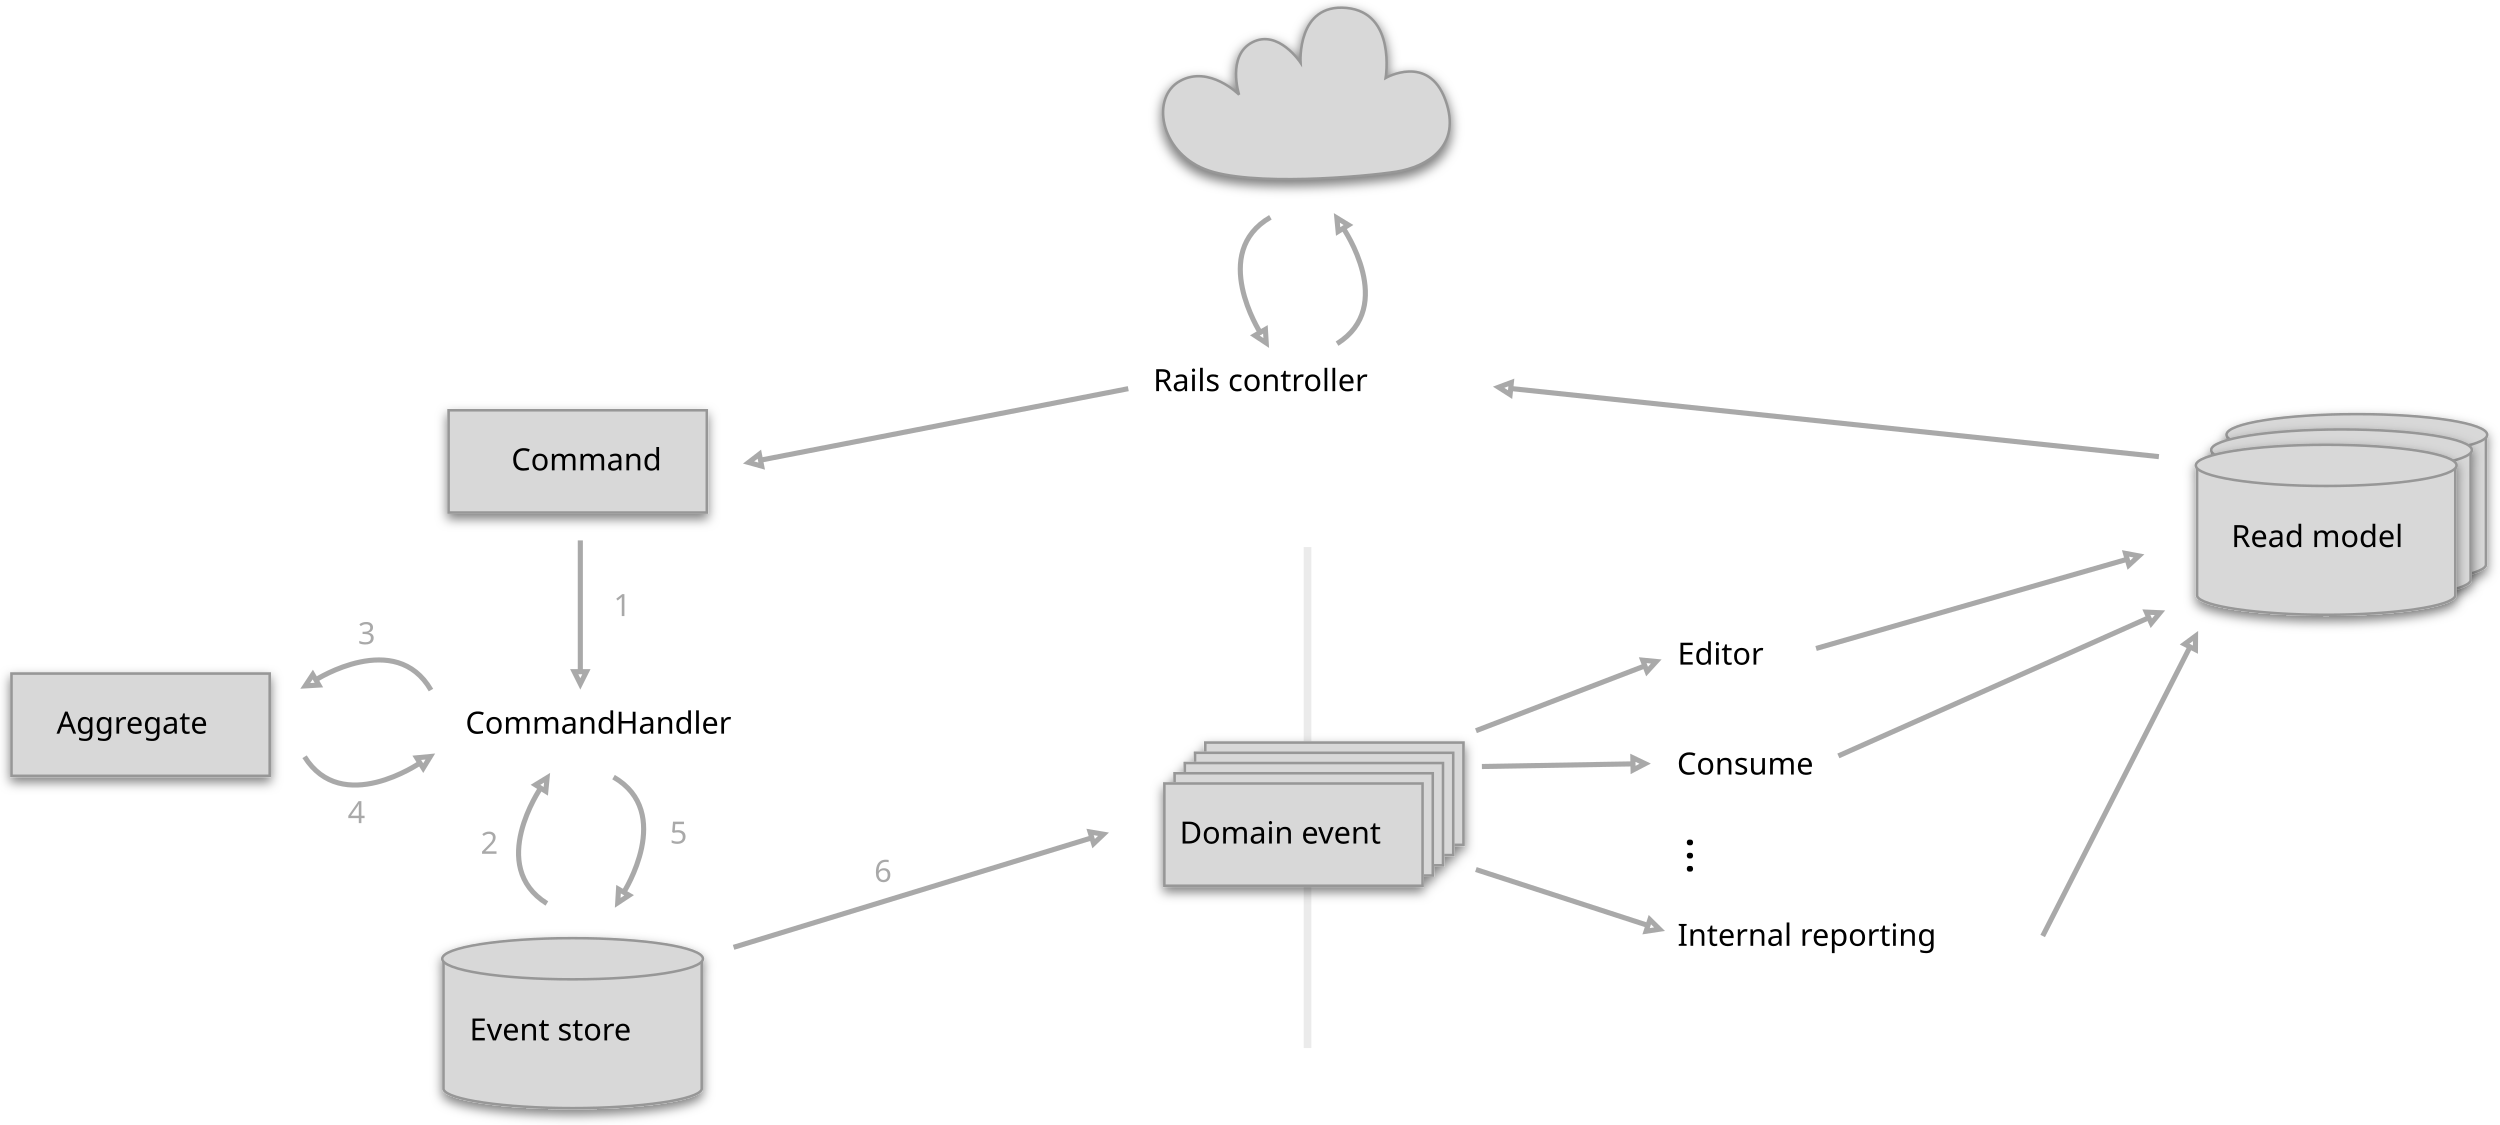
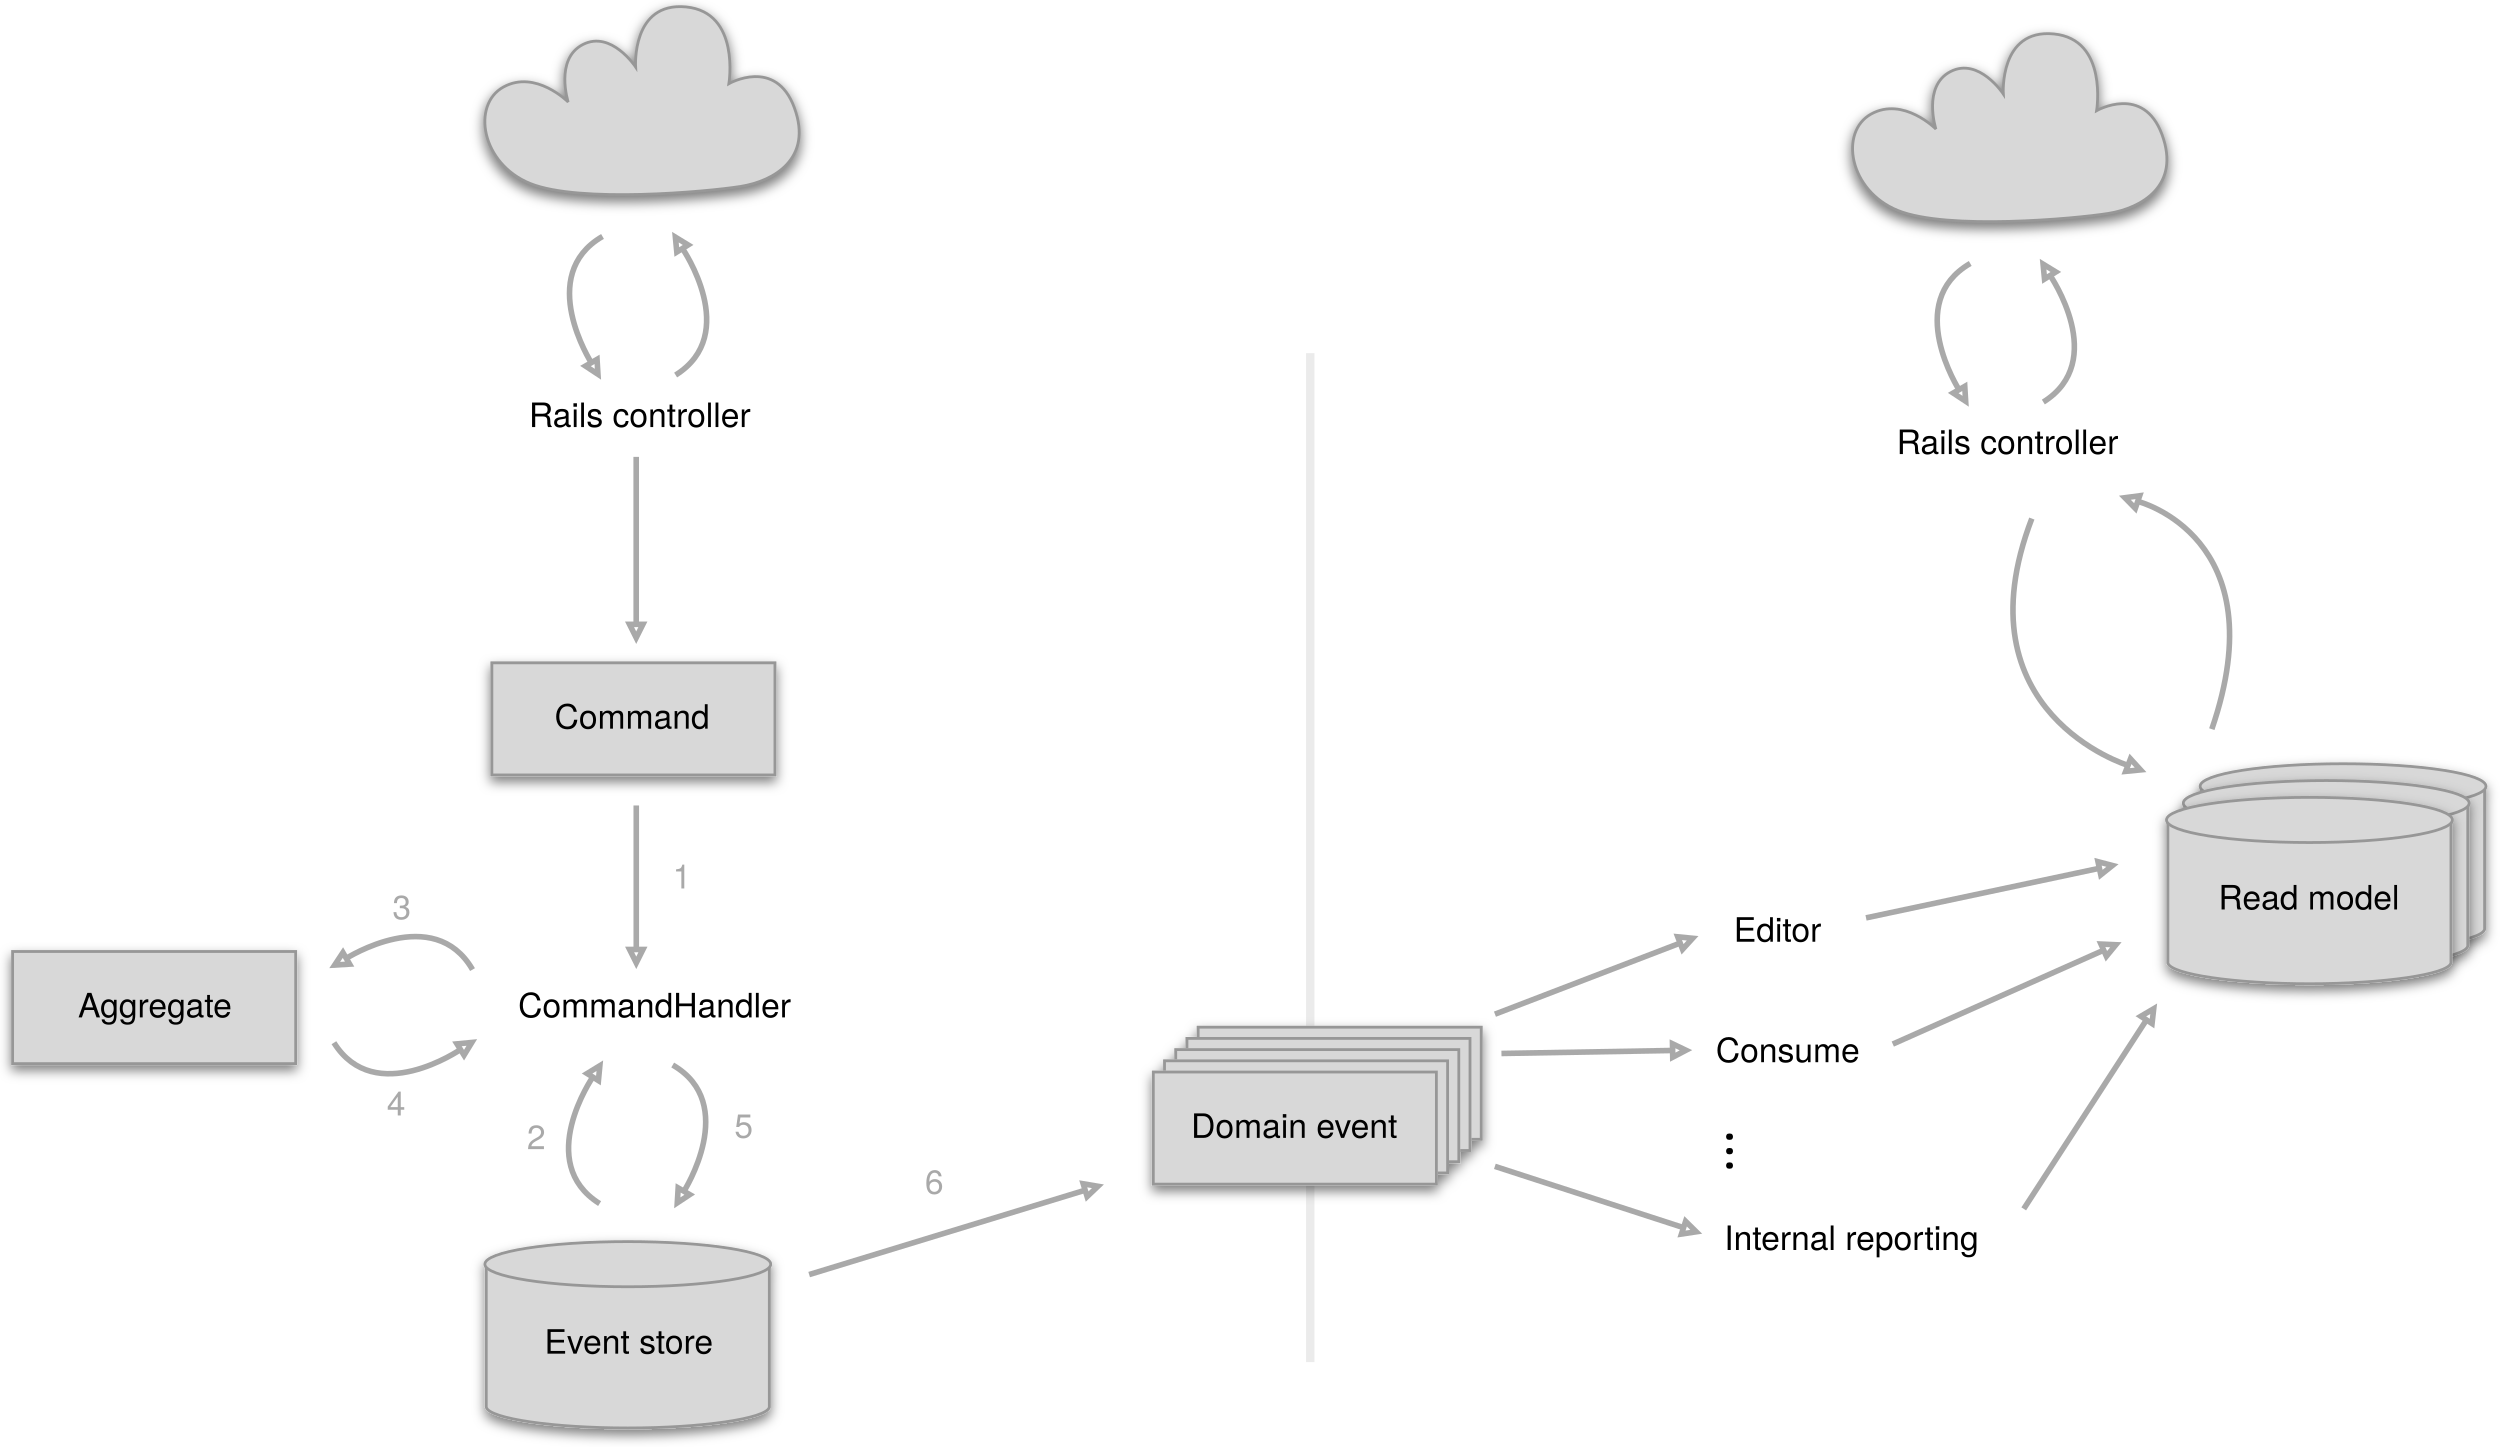
- <svg xmlns="http://www.w3.org/2000/svg" xmlns:xlink="http://www.w3.org/1999/xlink" width="978px" height="440px" viewBox="0 0 978 440" version="1.1">
+ <svg xmlns="http://www.w3.org/2000/svg" xmlns:xlink="http://www.w3.org/1999/xlink" width="892px" height="516px" viewBox="0 0 892 516" version="1.1">
  <defs>
    <filter x="-6.9%" y="-12.2%" width="113.7%" height="134.1%" filterUnits="objectBoundingBox" id="filter-1">
      <feOffset dx="0" dy="2" in="SourceAlpha" result="shadowOffsetOuter1" />
      <feGaussianBlur stdDeviation="2" in="shadowOffsetOuter1" result="shadowBlurOuter1" />
      <feColorMatrix values="0 0 0 0 0   0 0 0 0 0   0 0 0 0 0  0 0 0 0.5 0" type="matrix" in="shadowBlurOuter1" result="shadowMatrixOuter1" />
      <feMerge>
        <feMergeNode in="shadowMatrixOuter1" />
        <feMergeNode in="SourceGraphic" />
      </feMerge>
    </filter>
    <rect id="path-2" x="0" y="0" width="102" height="41" />
    <filter x="-5.9%" y="-8.8%" width="111.9%" height="124.6%" filterUnits="objectBoundingBox" id="filter-3">
      <feOffset dx="0" dy="2" in="SourceAlpha" result="shadowOffsetOuter1" />
      <feGaussianBlur stdDeviation="2" in="shadowOffsetOuter1" result="shadowBlurOuter1" />
      <feColorMatrix values="0 0 0 0 0   0 0 0 0 0   0 0 0 0 0  0 0 0 0.5 0" type="matrix" in="shadowBlurOuter1" result="shadowMatrixOuter1" />
      <feMerge>
        <feMergeNode in="shadowMatrixOuter1" />
        <feMergeNode in="SourceGraphic" />
      </feMerge>
    </filter>
    <rect id="path-4" x="0" y="0" width="102" height="41" />
    <rect id="path-5" x="0" y="0" width="102" height="41" />
    <rect id="path-6" x="0" y="0" width="102" height="41" />
    <rect id="path-7" x="0" y="0" width="102" height="41" />
    <rect id="path-8" x="0" y="0" width="102" height="41" />
    <filter x="-6.9%" y="-12.2%" width="113.7%" height="134.1%" filterUnits="objectBoundingBox" id="filter-9">
      <feOffset dx="0" dy="2" in="SourceAlpha" result="shadowOffsetOuter1" />
      <feGaussianBlur stdDeviation="2" in="shadowOffsetOuter1" result="shadowBlurOuter1" />
      <feColorMatrix values="0 0 0 0 0   0 0 0 0 0   0 0 0 0 0  0 0 0 0.5 0" type="matrix" in="shadowBlurOuter1" result="shadowMatrixOuter1" />
      <feMerge>
        <feMergeNode in="shadowMatrixOuter1" />
        <feMergeNode in="SourceGraphic" />
      </feMerge>
    </filter>
    <rect id="path-10" x="0" y="0" width="102" height="41" />
-     <path d="M484.728,37.046 C484.728,37.046 479.828,21.749 489.954,16.533 C500.079,11.318 508.782,24.537 508.782,24.537 C508.782,24.537 507.284,1.234 526.772,3.107 C546.261,4.981 542.063,30.495 542.063,30.495 C542.063,30.495 558.764,20.926 565.419,39.069 C572.075,57.212 558.207,65.247 546.261,67.152 C534.315,69.058 488.738,73.164 471.213,66.12 C453.688,59.077 450.17,37.992 461.637,31.678 C473.103,25.364 484.728,37.046 484.728,37.046 Z" id="path-11" />
-     <filter x="-6.7%" y="-8.2%" width="113.4%" height="122.4%" filterUnits="objectBoundingBox" id="filter-12">
+     <filter x="-7.8%" y="-9.0%" width="115.7%" height="122.4%" filterUnits="objectBoundingBox" id="filter-11">
+       <feOffset dx="0" dy="2" in="SourceAlpha" result="shadowOffsetOuter1" />
+       <feGaussianBlur stdDeviation="2" in="shadowOffsetOuter1" result="shadowBlurOuter1" />
+       <feColorMatrix values="0 0 0 0 0   0 0 0 0 0   0 0 0 0 0  0 0 0 0.5 0" type="matrix" in="shadowBlurOuter1" result="shadowMatrixOuter1" />
+       <feMerge>
+         <feMergeNode in="shadowMatrixOuter1" />
+         <feMergeNode in="SourceGraphic" />
+       </feMerge>
+     </filter>
+     <path d="M101.931,59.367 L102,59.367 L102,7.633 L0,7.633 L0,59.367 L0.069,59.367 C1.465,63.62 23.734,67 51,67 C78.266,67 100.535,63.62 101.931,59.367 Z" id="path-12" />
+     <filter x="-7.8%" y="-9.0%" width="115.7%" height="122.4%" filterUnits="objectBoundingBox" id="filter-13">
+       <feOffset dx="0" dy="2" in="SourceAlpha" result="shadowOffsetOuter1" />
+       <feGaussianBlur stdDeviation="2" in="shadowOffsetOuter1" result="shadowBlurOuter1" />
+       <feColorMatrix values="0 0 0 0 0   0 0 0 0 0   0 0 0 0 0  0 0 0 0.5 0" type="matrix" in="shadowBlurOuter1" result="shadowMatrixOuter1" />
+       <feMerge>
+         <feMergeNode in="shadowMatrixOuter1" />
+         <feMergeNode in="SourceGraphic" />
+       </feMerge>
+     </filter>
+     <path d="M101.931,59.367 L102,59.367 L102,7.633 L0,7.633 L0,59.367 L0.069,59.367 C1.465,63.62 23.734,67 51,67 C78.266,67 100.535,63.62 101.931,59.367 Z" id="path-14" />
+     <filter x="-7.8%" y="-9.0%" width="115.7%" height="122.4%" filterUnits="objectBoundingBox" id="filter-15">
+       <feOffset dx="0" dy="2" in="SourceAlpha" result="shadowOffsetOuter1" />
+       <feGaussianBlur stdDeviation="2" in="shadowOffsetOuter1" result="shadowBlurOuter1" />
+       <feColorMatrix values="0 0 0 0 0   0 0 0 0 0   0 0 0 0 0  0 0 0 0.5 0" type="matrix" in="shadowBlurOuter1" result="shadowMatrixOuter1" />
+       <feMerge>
+         <feMergeNode in="shadowMatrixOuter1" />
+         <feMergeNode in="SourceGraphic" />
+       </feMerge>
+     </filter>
+     <path d="M101.931,59.367 L102,59.367 L102,7.633 L0,7.633 L0,59.367 L0.069,59.367 C1.465,63.62 23.734,67 51,67 C78.266,67 100.535,63.62 101.931,59.367 Z" id="path-16" />
+     <filter x="-7.8%" y="-9.0%" width="115.7%" height="122.4%" filterUnits="objectBoundingBox" id="filter-17">
+       <feOffset dx="0" dy="2" in="SourceAlpha" result="shadowOffsetOuter1" />
+       <feGaussianBlur stdDeviation="2" in="shadowOffsetOuter1" result="shadowBlurOuter1" />
+       <feColorMatrix values="0 0 0 0 0   0 0 0 0 0   0 0 0 0 0  0 0 0 0.5 0" type="matrix" in="shadowBlurOuter1" result="shadowMatrixOuter1" />
+       <feMerge>
+         <feMergeNode in="shadowMatrixOuter1" />
+         <feMergeNode in="SourceGraphic" />
+       </feMerge>
+     </filter>
+     <path d="M101.931,59.367 L102,59.367 L102,7.633 L0,7.633 L0,59.367 L0.069,59.367 C1.465,63.62 23.734,67 51,67 C78.266,67 100.535,63.62 101.931,59.367 Z" id="path-18" />
+     <path d="M202.728,36.411 C202.728,36.411 197.828,21.115 207.954,15.899 C218.079,10.683 226.782,23.902 226.782,23.902 C226.782,23.902 225.284,0.599 244.772,2.473 C264.261,4.346 260.063,29.861 260.063,29.861 C260.063,29.861 276.764,20.291 283.419,38.434 C290.075,56.577 276.207,64.612 264.261,66.518 C252.315,68.423 206.738,72.529 189.213,65.486 C171.688,58.443 168.17,37.357 179.637,31.044 C191.103,24.73 202.728,36.411 202.728,36.411 Z" id="path-19" />
+     <filter x="-6.7%" y="-8.2%" width="113.4%" height="122.4%" filterUnits="objectBoundingBox" id="filter-20">
      <feMorphology radius="0.5" operator="dilate" in="SourceAlpha" result="shadowSpreadOuter1" />
      <feOffset dx="0" dy="2" in="shadowSpreadOuter1" result="shadowOffsetOuter1" />
      <feGaussianBlur stdDeviation="2" in="shadowOffsetOuter1" result="shadowBlurOuter1" />
      <feComposite in="shadowBlurOuter1" in2="SourceAlpha" operator="out" result="shadowBlurOuter1" />
      <feColorMatrix values="0 0 0 0 0   0 0 0 0 0   0 0 0 0 0  0 0 0 0.5 0" type="matrix" in="shadowBlurOuter1" />
    </filter>
-     <filter x="-7.8%" y="-9.0%" width="115.7%" height="122.4%" filterUnits="objectBoundingBox" id="filter-13">
-       <feOffset dx="0" dy="2" in="SourceAlpha" result="shadowOffsetOuter1" />
-       <feGaussianBlur stdDeviation="2" in="shadowOffsetOuter1" result="shadowBlurOuter1" />
-       <feColorMatrix values="0 0 0 0 0   0 0 0 0 0   0 0 0 0 0  0 0 0 0.5 0" type="matrix" in="shadowBlurOuter1" result="shadowMatrixOuter1" />
-       <feMerge>
-         <feMergeNode in="shadowMatrixOuter1" />
-         <feMergeNode in="SourceGraphic" />
-       </feMerge>
-     </filter>
-     <path d="M101.931,59.367 L102,59.367 L102,7.633 L0,7.633 L0,59.367 L0.069,59.367 C1.465,63.62 23.734,67 51,67 C78.266,67 100.535,63.62 101.931,59.367 Z" id="path-14" />
-     <filter x="-7.8%" y="-9.0%" width="115.7%" height="122.4%" filterUnits="objectBoundingBox" id="filter-15">
-       <feOffset dx="0" dy="2" in="SourceAlpha" result="shadowOffsetOuter1" />
-       <feGaussianBlur stdDeviation="2" in="shadowOffsetOuter1" result="shadowBlurOuter1" />
-       <feColorMatrix values="0 0 0 0 0   0 0 0 0 0   0 0 0 0 0  0 0 0 0.5 0" type="matrix" in="shadowBlurOuter1" result="shadowMatrixOuter1" />
-       <feMerge>
-         <feMergeNode in="shadowMatrixOuter1" />
-         <feMergeNode in="SourceGraphic" />
-       </feMerge>
-     </filter>
-     <path d="M101.931,59.367 L102,59.367 L102,7.633 L0,7.633 L0,59.367 L0.069,59.367 C1.465,63.62 23.734,67 51,67 C78.266,67 100.535,63.62 101.931,59.367 Z" id="path-16" />
-     <filter x="-7.8%" y="-9.0%" width="115.7%" height="122.4%" filterUnits="objectBoundingBox" id="filter-17">
-       <feOffset dx="0" dy="2" in="SourceAlpha" result="shadowOffsetOuter1" />
-       <feGaussianBlur stdDeviation="2" in="shadowOffsetOuter1" result="shadowBlurOuter1" />
-       <feColorMatrix values="0 0 0 0 0   0 0 0 0 0   0 0 0 0 0  0 0 0 0.5 0" type="matrix" in="shadowBlurOuter1" result="shadowMatrixOuter1" />
-       <feMerge>
-         <feMergeNode in="shadowMatrixOuter1" />
-         <feMergeNode in="SourceGraphic" />
-       </feMerge>
-     </filter>
-     <path d="M101.931,59.367 L102,59.367 L102,7.633 L0,7.633 L0,59.367 L0.069,59.367 C1.465,63.62 23.734,67 51,67 C78.266,67 100.535,63.62 101.931,59.367 Z" id="path-18" />
-     <filter x="-7.8%" y="-9.0%" width="115.7%" height="122.4%" filterUnits="objectBoundingBox" id="filter-19">
-       <feOffset dx="0" dy="2" in="SourceAlpha" result="shadowOffsetOuter1" />
-       <feGaussianBlur stdDeviation="2" in="shadowOffsetOuter1" result="shadowBlurOuter1" />
-       <feColorMatrix values="0 0 0 0 0   0 0 0 0 0   0 0 0 0 0  0 0 0 0.5 0" type="matrix" in="shadowBlurOuter1" result="shadowMatrixOuter1" />
-       <feMerge>
-         <feMergeNode in="shadowMatrixOuter1" />
-         <feMergeNode in="SourceGraphic" />
-       </feMerge>
-     </filter>
-     <path d="M101.931,59.367 L102,59.367 L102,7.633 L0,7.633 L0,59.367 L0.069,59.367 C1.465,63.62 23.734,67 51,67 C78.266,67 100.535,63.62 101.931,59.367 Z" id="path-20" />
+     <path d="M690.728,46.046 C690.728,46.046 685.828,30.749 695.954,25.533 C706.079,20.318 714.782,33.537 714.782,33.537 C714.782,33.537 713.284,10.234 732.772,12.107 C752.261,13.981 748.063,39.495 748.063,39.495 C748.063,39.495 764.764,29.926 771.419,48.069 C778.075,66.212 764.207,74.247 752.261,76.152 C740.315,78.058 694.738,82.164 677.213,75.12 C659.688,68.077 656.17,46.992 667.637,40.678 C679.103,34.364 690.728,46.046 690.728,46.046 Z" id="path-21" />
+     <filter x="-6.7%" y="-8.2%" width="113.4%" height="122.4%" filterUnits="objectBoundingBox" id="filter-22">
+       <feMorphology radius="0.5" operator="dilate" in="SourceAlpha" result="shadowSpreadOuter1" />
+       <feOffset dx="0" dy="2" in="shadowSpreadOuter1" result="shadowOffsetOuter1" />
+       <feGaussianBlur stdDeviation="2" in="shadowOffsetOuter1" result="shadowBlurOuter1" />
+       <feComposite in="shadowBlurOuter1" in2="SourceAlpha" operator="out" result="shadowBlurOuter1" />
+       <feColorMatrix values="0 0 0 0 0   0 0 0 0 0   0 0 0 0 0  0 0 0 0.5 0" type="matrix" in="shadowBlurOuter1" />
+     </filter>
  </defs>
  <g id="Page-1" stroke="none" stroke-width="1" fill="none" fill-rule="evenodd">
-     <path d="M511.5,215.5 L511.5,408.5" id="Line" stroke="#EBEBEB" stroke-width="3" stroke-linecap="square" />
-     <g id="Aggregate" filter="url(#filter-1)" transform="translate(4, 263)">
+     <path d="M467.5,127.5 L467.5,484.5" id="Line" stroke="#EBEBEB" stroke-width="3" stroke-linecap="square" />
+     <g id="Aggregate" filter="url(#filter-1)" transform="translate(4, 339)">
      <g id="Rectangle">
        <use fill="#D8D8D8" fill-rule="evenodd" xlink:href="#path-2" />
        <rect stroke="#979797" stroke-width="1" x="0.5" y="0.5" width="101" height="40" />
      </g>
-       <text font-family="SFMono-Regular, SF Mono" font-size="12" font-weight="normal" fill="#000000">
-         <tspan x="18.119" y="24">Aggregate</tspan>
+       <text font-family="HelveticaNeue, Helvetica Neue" font-size="12" font-weight="normal" fill="#000000">
+         <tspan x="23.834" y="24">Aggregate</tspan>
      </text>
    </g>
-     <g id="Group-3" filter="url(#filter-3)" transform="translate(455, 290)">
+     <g id="Group-3" filter="url(#filter-3)" transform="translate(411, 366)">
      <g id="Group" transform="translate(16, 0)">
        <g id="Rectangle">
          <use fill="#D8D8D8" fill-rule="evenodd" xlink:href="#path-4" />
          <rect stroke="#979797" stroke-width="1" x="0.5" y="0.5" width="101" height="40" />
        </g>
-         <text id="Domain-event" font-family="SFMono-Regular, SF Mono" font-size="12" font-weight="normal" fill="#000000">
-           <tspan x="6.492" y="24">Domain event</tspan>
+         <text id="Domain-event" font-family="HelveticaNeue, Helvetica Neue" font-size="12" font-weight="normal" fill="#000000">
+           <tspan x="13.986" y="24">Domain event</tspan>
        </text>
      </g>
      <g id="Group" transform="translate(12, 4)">
        <g id="Rectangle">
          <use fill="#D8D8D8" fill-rule="evenodd" xlink:href="#path-5" />
          <rect stroke="#979797" stroke-width="1" x="0.5" y="0.5" width="101" height="40" />
        </g>
-         <text id="Domain-event" font-family="SFMono-Regular, SF Mono" font-size="12" font-weight="normal" fill="#000000">
-           <tspan x="6.492" y="24">Domain event</tspan>
+         <text id="Domain-event" font-family="HelveticaNeue, Helvetica Neue" font-size="12" font-weight="normal" fill="#000000">
+           <tspan x="13.986" y="24">Domain event</tspan>
        </text>
      </g>
      <g id="Group" transform="translate(8, 8)">
        <g id="Rectangle">
          <use fill="#D8D8D8" fill-rule="evenodd" xlink:href="#path-6" />
          <rect stroke="#979797" stroke-width="1" x="0.5" y="0.5" width="101" height="40" />
        </g>
-         <text id="Domain-event" font-family="SFMono-Regular, SF Mono" font-size="12" font-weight="normal" fill="#000000">
-           <tspan x="6.492" y="24">Domain event</tspan>
+         <text id="Domain-event" font-family="HelveticaNeue, Helvetica Neue" font-size="12" font-weight="normal" fill="#000000">
+           <tspan x="13.986" y="24">Domain event</tspan>
        </text>
      </g>
      <g id="Group" transform="translate(4, 12)">
        <g id="Rectangle">
          <use fill="#D8D8D8" fill-rule="evenodd" xlink:href="#path-7" />
          <rect stroke="#979797" stroke-width="1" x="0.5" y="0.5" width="101" height="40" />
        </g>
-         <text id="Domain-event" font-family="SFMono-Regular, SF Mono" font-size="12" font-weight="normal" fill="#000000">
-           <tspan x="6.492" y="24">Domain event</tspan>
+         <text id="Domain-event" font-family="HelveticaNeue, Helvetica Neue" font-size="12" font-weight="normal" fill="#000000">
+           <tspan x="13.986" y="24">Domain event</tspan>
        </text>
      </g>
      <g id="Group" transform="translate(0, 16)">
        <g id="Rectangle">
          <use fill="#D8D8D8" fill-rule="evenodd" xlink:href="#path-8" />
          <rect stroke="#979797" stroke-width="1" x="0.5" y="0.5" width="101" height="40" />
        </g>
-         <text id="Domain-event" font-family="SFMono-Regular, SF Mono" font-size="12" font-weight="normal" fill="#000000">
-           <tspan x="6.492" y="24">Domain event</tspan>
-         </text>
-       </g>
-     </g>
-     <g id="Command" filter="url(#filter-9)" transform="translate(175, 160)">
+         <text id="Domain-event" font-family="HelveticaNeue, Helvetica Neue" font-size="12" font-weight="normal" fill="#000000">
+           <tspan x="13.986" y="24">Domain event</tspan>
+         </text>
+       </g>
+     </g>
+     <g id="Command" filter="url(#filter-9)" transform="translate(175, 236)">
      <g id="Rectangle">
        <use fill="#D8D8D8" fill-rule="evenodd" xlink:href="#path-10" />
        <rect stroke="#979797" stroke-width="1" x="0.5" y="0.5" width="101" height="40" />
      </g>
-       <text font-family="SFMono-Regular, SF Mono" font-size="12" font-weight="normal" fill="#000000">
-         <tspan x="25.037" y="24">Command</tspan>
+       <text font-family="HelveticaNeue, Helvetica Neue" font-size="12" font-weight="normal" fill="#000000">
+         <tspan x="22.872" y="24">Command</tspan>
      </text>
    </g>
-     <text id="Rails-controller" font-family="SFMono-Regular, SF Mono" font-size="12" font-weight="normal" fill="#000000">
-       <tspan x="451.156" y="153">Rails controller</tspan>
-     </text>
-     <text id="CommandHandler" font-family="SFMono-Regular, SF Mono" font-size="12" font-weight="normal" fill="#000000">
-       <tspan x="182.074" y="287">CommandHandler</tspan>
-     </text>
-     <text id="Editor" font-family="SFMono-Regular, SF Mono" font-size="12" font-weight="normal" fill="#000000">
-       <tspan x="656.246" y="260">Editor</tspan>
-     </text>
-     <text id="Consume" font-family="SFMono-Regular, SF Mono" font-size="12" font-weight="normal" fill="#000000">
-       <tspan x="656.037" y="303">Consume</tspan>
-     </text>
-     <text id="…" transform="translate(666.5, 334.5) rotate(90) translate(-666.5, -334.5) " font-family="Georgia" font-size="18" font-weight="normal" fill="#000000">
-       <tspan x="659" y="341">…</tspan>
-     </text>
-     <text id="Internal-reporting" font-family="SFMono-Regular, SF Mono" font-size="12" font-weight="normal" fill="#000000">
-       <tspan x="656.238" y="370">Internal reporting</tspan>
-     </text>
-     <g id="Path-2">
-       <use fill="black" fill-opacity="1" filter="url(#filter-12)" xlink:href="#path-11" />
-       <use stroke="#979797" stroke-width="1" fill="#D8D8D8" fill-rule="evenodd" xlink:href="#path-11" />
-     </g>
-     <g id="Event-store" filter="url(#filter-13)" transform="translate(173, 367)">
+     <text id="CommandHandler" font-family="HelveticaNeue, Helvetica Neue" font-size="12" font-weight="normal" fill="#000000">
+       <tspan x="184.872" y="363">CommandHandler</tspan>
+     </text>
+     <text id="Editor" font-family="HelveticaNeue, Helvetica Neue" font-size="12" font-weight="normal" fill="#000000">
+       <tspan x="618.612" y="336">Editor</tspan>
+     </text>
+     <text id="Consume" font-family="HelveticaNeue, Helvetica Neue" font-size="12" font-weight="normal" fill="#000000">
+       <tspan x="612.212" y="379">Consume</tspan>
+     </text>
+     <text id="…" transform="translate(622.5, 410.5) rotate(90) translate(-622.5, -410.5) " font-family="Georgia" font-size="18" font-weight="normal" fill="#000000">
+       <tspan x="615" y="417">…</tspan>
+     </text>
+     <text id="Internal-reporting" font-family="HelveticaNeue, Helvetica Neue" font-size="12" font-weight="normal" fill="#000000">
+       <tspan x="615.22" y="446">Internal reporting</tspan>
+     </text>
+     <g id="Event-store" filter="url(#filter-11)" transform="translate(173, 443)">
      <g id="Rectangle-2">
-         <use fill="#D8D8D8" fill-rule="evenodd" xlink:href="#path-14" />
+         <use fill="#D8D8D8" fill-rule="evenodd" xlink:href="#path-12" />
        <path stroke="#979797" stroke-width="1" d="M101.5,59.076 L101.456,59.211 C100.167,63.137 77.815,66.5 51,66.5 C24.185,66.5 1.833,63.137 0.544,59.211 L0.5,59.076 L0.5,8.133 L101.5,8.133 L101.5,59.076 Z" />
      </g>
      <ellipse id="Oval" stroke="#979797" fill="#D8D8D8" cx="51" cy="8.057" rx="51" ry="8.057" />
-       <text font-family="SFMono-Regular, SF Mono" font-size="12" font-weight="normal" fill="#000000">
-         <tspan x="10.701" y="40">Event store</tspan>
+       <text font-family="HelveticaNeue, Helvetica Neue" font-size="12" font-weight="normal" fill="#000000">
+         <tspan x="21.272" y="40">Event store</tspan>
      </text>
    </g>
-     <g id="Group-2" transform="translate(859, 162)">
-       <g id="Read-model" filter="url(#filter-15)" transform="translate(12, 0)">
+     <g id="Group-2" transform="translate(773, 272.5)">
+       <g id="Read-model" filter="url(#filter-13)" transform="translate(12, 0)">
+         <g id="Rectangle-2">
+           <use fill="#D8D8D8" fill-rule="evenodd" xlink:href="#path-14" />
+           <path stroke="#979797" stroke-width="1" d="M101.5,59.076 L101.456,59.211 C100.167,63.137 77.815,66.5 51,66.5 C24.185,66.5 1.833,63.137 0.544,59.211 L0.5,59.076 L0.5,8.133 L101.5,8.133 L101.5,59.076 Z" />
+         </g>
+         <ellipse id="Oval" stroke="#979797" fill="#D8D8D8" cx="51" cy="8.057" rx="51" ry="8.057" />
+         <text font-family="HelveticaNeue, Helvetica Neue" font-size="12" font-weight="normal" fill="#000000">
+           <tspan x="18.546" y="40">Read model</tspan>
+         </text>
+       </g>
+       <g id="Read-model" filter="url(#filter-15)" transform="translate(6, 6)">
        <g id="Rectangle-2">
          <use fill="#D8D8D8" fill-rule="evenodd" xlink:href="#path-16" />
          <path stroke="#979797" stroke-width="1" d="M101.5,59.076 L101.456,59.211 C100.167,63.137 77.815,66.5 51,66.5 C24.185,66.5 1.833,63.137 0.544,59.211 L0.5,59.076 L0.5,8.133 L101.5,8.133 L101.5,59.076 Z" />
        </g>
        <ellipse id="Oval" stroke="#979797" fill="#D8D8D8" cx="51" cy="8.057" rx="51" ry="8.057" />
-         <text font-family="SFMono-Regular, SF Mono" font-size="12" font-weight="normal" fill="#000000">
-           <tspan x="13.91" y="40">Read model</tspan>
-         </text>
-       </g>
-       <g id="Read-model" filter="url(#filter-17)" transform="translate(6, 6)">
+         <text font-family="HelveticaNeue, Helvetica Neue" font-size="12" font-weight="normal" fill="#000000">
+           <tspan x="18.546" y="40">Read model</tspan>
+         </text>
+       </g>
+       <g id="Read-model" filter="url(#filter-17)" transform="translate(0, 12)">
        <g id="Rectangle-2">
          <use fill="#D8D8D8" fill-rule="evenodd" xlink:href="#path-18" />
          <path stroke="#979797" stroke-width="1" d="M101.5,59.076 L101.456,59.211 C100.167,63.137 77.815,66.5 51,66.5 C24.185,66.5 1.833,63.137 0.544,59.211 L0.5,59.076 L0.5,8.133 L101.5,8.133 L101.5,59.076 Z" />
        </g>
        <ellipse id="Oval" stroke="#979797" fill="#D8D8D8" cx="51" cy="8.057" rx="51" ry="8.057" />
-         <text font-family="SFMono-Regular, SF Mono" font-size="12" font-weight="normal" fill="#000000">
-           <tspan x="13.91" y="40">Read model</tspan>
-         </text>
-       </g>
-       <g id="Read-model" filter="url(#filter-19)" transform="translate(0, 12)">
-         <g id="Rectangle-2">
-           <use fill="#D8D8D8" fill-rule="evenodd" xlink:href="#path-20" />
-           <path stroke="#979797" stroke-width="1" d="M101.5,59.076 L101.456,59.211 C100.167,63.137 77.815,66.5 51,66.5 C24.185,66.5 1.833,63.137 0.544,59.211 L0.5,59.076 L0.5,8.133 L101.5,8.133 L101.5,59.076 Z" />
-         </g>
-         <ellipse id="Oval" stroke="#979797" fill="#D8D8D8" cx="51" cy="8.057" rx="51" ry="8.057" />
-         <text font-family="SFMono-Regular, SF Mono" font-size="12" font-weight="normal" fill="#000000">
-           <tspan x="13.91" y="40">Read model</tspan>
-         </text>
-       </g>
-     </g>
-     <g id="Line-+-Triangle" transform="translate(365.8006, 166.7358) rotate(169) translate(-365.8006, -166.7358) translate(288.8006, 154.7358)" stroke="#A9A9A9" stroke-width="2">
-       <path d="M-5.68434189e-14,12 L146.897,12" id="Line" />
-       <path d="M146.559,9.618 L151.323,12 L146.559,14.382 L146.559,9.618 Z" id="Triangle" />
-     </g>
-     <g id="Line-+-Triangle" transform="translate(360.6103, 348.0811) rotate(343) translate(-360.6103, -348.0811) translate(283.6103, 336.0811)" stroke="#A9A9A9" stroke-width="2">
-       <path d="M-5.68434189e-14,12 L146.897,12" id="Line" />
-       <path d="M146.559,9.618 L151.323,12 L146.559,14.382 L146.559,9.618 Z" id="Triangle" />
-     </g>
-     <g id="Line-+-Triangle" transform="translate(613.8043, 271.8782) rotate(339) translate(-613.8043, -271.8782) translate(574.8043, 259.8782)" stroke="#A9A9A9" stroke-width="2">
+         <text font-family="HelveticaNeue, Helvetica Neue" font-size="12" font-weight="normal" fill="#000000">
+           <tspan x="18.546" y="40">Read model</tspan>
+         </text>
+       </g>
+     </g>
+     <g id="Line-+-Triangle" transform="translate(227, 196.5) rotate(90) translate(-227, -196.5) translate(193.5, 184.5)" stroke="#A9A9A9" stroke-width="2">
+       <path d="M-5.68434189e-14,12 L59.726,12" id="Line" />
+       <path d="M59.765,9.618 L64.529,12 L59.765,14.382 L59.765,9.618 Z" id="Triangle" />
+     </g>
+     <g id="Line-+-Triangle" transform="translate(341.3019, 438.6854) rotate(343) translate(-341.3019, -438.6854) translate(286.3019, 426.6854)" stroke="#A9A9A9" stroke-width="2">
+       <path d="M-5.68434189e-14,12 L103.317,12" id="Line" />
+       <path d="M102.98,9.618 L107.744,12 L102.98,14.382 L102.98,9.618 Z" id="Triangle" />
+     </g>
+     <g id="Line-+-Triangle" transform="translate(569.8043, 347.8782) rotate(339) translate(-569.8043, -347.8782) translate(530.8043, 335.8782)" stroke="#A9A9A9" stroke-width="2">
      <path d="M-5.68434189e-14,12 L70.897,12" id="Line" />
      <path d="M70.789,9.618 L75.552,12 L70.789,14.382 L70.789,9.618 Z" id="Triangle" />
    </g>
-     <g id="Line-+-Triangle" transform="translate(774.8503, 235.2136) rotate(344) translate(-774.8503, -235.2136) translate(707.8503, 223.2136)" stroke="#A9A9A9" stroke-width="2">
-       <path d="M-5.68434189e-14,12 L126.897,12" id="Line" />
-       <path d="M126.619,9.618 L131.383,12 L126.619,14.382 L126.619,9.618 Z" id="Triangle" />
-     </g>
-     <g id="Line-+-Triangle" transform="translate(783.1179, 267.2399) rotate(336) translate(-783.1179, -267.2399) translate(713.1179, 255.2399)" stroke="#A9A9A9" stroke-width="2">
-       <path d="M-5.68434189e-14,12 L133.242,12" id="Line" />
-       <path d="M132.945,9.618 L137.709,12 L132.945,14.382 L132.945,9.618 Z" id="Triangle" />
-     </g>
-     <g id="Line-+-Triangle" transform="translate(829.5176, 306.4678) rotate(297) translate(-829.5176, -306.4678) translate(762.5176, 294.4678)" stroke="#A9A9A9" stroke-width="2">
-       <path d="M-5.68434189e-14,12 L127.242,12" id="Line" />
-       <path d="M126.948,9.618 L131.712,12 L126.948,14.382 L126.948,9.618 Z" id="Triangle" />
-     </g>
-     <g id="Line-+-Triangle" transform="translate(714.2797, 164.9477) rotate(186) translate(-714.2797, -164.9477) translate(583.2797, 152.9477)" stroke="#A9A9A9" stroke-width="2">
-       <path d="M-5.68434189e-14,12 L255.313,12" id="Line" />
-       <path d="M254.966,9.618 L259.73,12 L254.966,14.382 L254.966,9.618 Z" id="Triangle" />
-     </g>
-     <g id="Line-+-Triangle" transform="translate(614.4568, 352.2097) rotate(378) translate(-614.4568, -352.2097) translate(575.4568, 340.2097)" stroke="#A9A9A9" stroke-width="2">
+     <g id="Line-+-Triangle" transform="translate(711.28, 317.8289) rotate(348) translate(-711.28, -317.8289) translate(664.78, 305.8289)" stroke="#A9A9A9" stroke-width="2">
+       <path d="M-5.68434189e-14,12 L85.331,12" id="Line" />
+       <path d="M85.128,9.618 L89.892,12 L85.128,14.382 L85.128,9.618 Z" id="Triangle" />
+     </g>
+     <g id="Line-+-Triangle" transform="translate(716.4522, 354.2218) rotate(336) translate(-716.4522, -354.2218) translate(671.4522, 342.2218)" stroke="#A9A9A9" stroke-width="2">
+       <path d="M-5.68434189e-14,12 L82.676,12" id="Line" />
+       <path d="M82.371,9.618 L87.135,12 L82.371,14.382 L82.371,9.618 Z" id="Triangle" />
+     </g>
+     <g id="Line-+-Triangle" transform="translate(746.0327, 394.4247) rotate(303) translate(-746.0327, -394.4247) translate(702.0327, 382.4247)" stroke="#A9A9A9" stroke-width="2">
+       <path d="M-5.68434189e-14,12 L80.676,12" id="Line" />
+       <path d="M80.387,9.618 L85.15,12 L80.387,14.382 L80.387,9.618 Z" id="Triangle" />
+     </g>
+     <g id="Line-+-Triangle" transform="translate(570.4568, 428.2097) rotate(378) translate(-570.4568, -428.2097) translate(531.4568, 416.2097)" stroke="#A9A9A9" stroke-width="2">
      <path d="M-5.68434189e-14,12 L70.897,12" id="Line" />
      <path d="M70.789,9.618 L75.552,12 L70.789,14.382 L70.789,9.618 Z" id="Triangle" />
    </g>
-     <g id="Line-+-Triangle" transform="translate(613.2109, 299.2753) rotate(359) translate(-613.2109, -299.2753) translate(579.7109, 287.2753)" stroke="#A9A9A9" stroke-width="2">
-       <path d="M-5.68434189e-14,12 L59.186,12" id="Line" />
-       <path d="M59.113,9.618 L63.877,12 L59.113,14.382 L59.113,9.618 Z" id="Triangle" />
-     </g>
-     <g id="Line-+-Triangle" transform="translate(227.0222, 240.9008) rotate(90) translate(-227.0222, -240.9008) translate(197.5222, 228.9008)" stroke="#A9A9A9" stroke-width="2">
+     <g id="Line-+-Triangle" transform="translate(570.2109, 375.2753) rotate(359) translate(-570.2109, -375.2753) translate(535.7109, 363.2753)" stroke="#A9A9A9" stroke-width="2">
+       <path d="M-5.68434189e-14,12 L61.186,12" id="Line" />
+       <path d="M61.083,9.618 L65.847,12 L61.083,14.382 L61.083,9.618 Z" id="Triangle" />
+     </g>
+     <g id="Line-+-Triangle" transform="translate(227.0222, 316.9008) rotate(90) translate(-227.0222, -316.9008) translate(197.5222, 304.9008)" stroke="#A9A9A9" stroke-width="2">
      <path d="M-5.68434189e-14,12 L51.42,12" id="Line" />
      <path d="M51.37,9.618 L56.134,12 L51.37,14.382 L51.37,9.618 Z" id="Triangle" />
    </g>
-     <g id="Group-4" transform="translate(227, 329) scale(-1, 1) translate(-227, -329) translate(188, 300)" stroke="#A9A9A9" stroke-width="2">
+     <g id="Group-4" transform="translate(227, 405) scale(-1, 1) translate(-227, -405) translate(188, 376)" stroke="#A9A9A9" stroke-width="2">
      <g id="Curved-Line-+-Triangle" transform="translate(23.99038, 30.55256) rotate(60) translate(-23.99038, -30.55256) translate(1.990381, 15.55256)">
        <path d="M0,0 C0,27.618 37,25.993 37,25.993" id="Line" />
        <path d="M37,23.618 L41.764,26 L37,28.382 L37,23.618 Z" id="Triangle" />
      </g>
      <g id="Curved-Line-+-Triangle" transform="translate(53.12237, 26.84183) rotate(238) translate(-53.12237, -26.84183) translate(31.12236, 11.84183)">
        <path d="M0,0 C0,27.618 37,25.993 37,25.993" id="Line" />
        <path d="M37,23.618 L41.764,26 L37,28.382 L37,23.618 Z" id="Triangle" />
      </g>
    </g>
-     <g id="Group-4" transform="translate(471, 81)" stroke="#A9A9A9" stroke-width="2">
+     <text id="Rails-controller" font-family="HelveticaNeue, Helvetica Neue" font-size="12" font-weight="normal" fill="#000000">
+       <tspan x="188.726" y="152.366">Rails controller</tspan>
+     </text>
+     <g id="Path-2">
+       <use fill="black" fill-opacity="1" filter="url(#filter-20)" xlink:href="#path-19" />
+       <use stroke="#979797" stroke-width="1" fill="#D8D8D8" fill-rule="evenodd" xlink:href="#path-19" />
+     </g>
+     <g id="Group-4" transform="translate(189, 80.36556)" stroke="#A9A9A9" stroke-width="2">
      <g id="Curved-Line-+-Triangle" transform="translate(23.99038, 30.55256) rotate(60) translate(-23.99038, -30.55256) translate(1.990381, 15.55256)">
        <path d="M0,0 C0,27.618 37,25.993 37,25.993" id="Line" />
        <path d="M37,23.618 L41.764,26 L37,28.382 L37,23.618 Z" id="Triangle" />
      </g>
      <g id="Curved-Line-+-Triangle" transform="translate(53.12237, 26.84183) rotate(238) translate(-53.12237, -26.84183) translate(31.12236, 11.84183)">
        <path d="M0,0 C0,27.618 37,25.993 37,25.993" id="Line" />
        <path d="M37,23.618 L41.764,26 L37,28.382 L37,23.618 Z" id="Triangle" />
      </g>
    </g>
-     <g id="Group-4" transform="translate(143.593, 282.9732) rotate(90) translate(-143.593, -282.9732) translate(104.593, 253.9732)" stroke="#A9A9A9" stroke-width="2">
+     <text id="Rails-controller" font-family="HelveticaNeue, Helvetica Neue" font-size="12" font-weight="normal" fill="#000000">
+       <tspan x="676.726" y="162">Rails controller</tspan>
+     </text>
+     <g id="Path-2">
+       <use fill="black" fill-opacity="1" filter="url(#filter-22)" xlink:href="#path-21" />
+       <use stroke="#979797" stroke-width="1" fill="#D8D8D8" fill-rule="evenodd" xlink:href="#path-21" />
+     </g>
+     <g id="Group-4" transform="translate(677, 90)" stroke="#A9A9A9" stroke-width="2">
      <g id="Curved-Line-+-Triangle" transform="translate(23.99038, 30.55256) rotate(60) translate(-23.99038, -30.55256) translate(1.990381, 15.55256)">
        <path d="M0,0 C0,27.618 37,25.993 37,25.993" id="Line" />
        <path d="M37,23.618 L41.764,26 L37,28.382 L37,23.618 Z" id="Triangle" />
      </g>
      <g id="Curved-Line-+-Triangle" transform="translate(53.12237, 26.84183) rotate(238) translate(-53.12237, -26.84183) translate(31.12236, 11.84183)">
        <path d="M0,0 C0,27.618 37,25.993 37,25.993" id="Line" />
        <path d="M37,23.618 L41.764,26 L37,28.382 L37,23.618 Z" id="Triangle" />
      </g>
    </g>
-     <text id="1" font-family="SFMono-Regular, SF Mono" font-size="12" font-weight="normal" fill="#A9A9A9">
-       <tspan x="240" y="241">1</tspan>
-     </text>
-     <text id="2" font-family="SFMono-Regular, SF Mono" font-size="12" font-weight="normal" fill="#A9A9A9">
-       <tspan x="188" y="334">2</tspan>
-     </text>
-     <text id="3" font-family="SFMono-Regular, SF Mono" font-size="12" font-weight="normal" fill="#A9A9A9">
-       <tspan x="140" y="252">3</tspan>
-     </text>
-     <text id="4" font-family="SFMono-Regular, SF Mono" font-size="12" font-weight="normal" fill="#A9A9A9">
-       <tspan x="136" y="322">4</tspan>
-     </text>
-     <text id="5" font-family="SFMono-Regular, SF Mono" font-size="12" font-weight="normal" fill="#A9A9A9">
-       <tspan x="262" y="330">5</tspan>
-     </text>
-     <text id="6" font-family="SFMono-Regular, SF Mono" font-size="12" font-weight="normal" fill="#A9A9A9">
-       <tspan x="342" y="345">6</tspan>
+     <g id="Group-4" transform="translate(755.4341, 223.527) rotate(-39) translate(-755.4341, -223.527) translate(690.9341, 173.527)" stroke="#A9A9A9" stroke-width="2">
+       <g id="Curved-Line-+-Triangle" transform="translate(50.75382, 50.13766) rotate(60) translate(-50.75382, -50.13766) translate(15.25382, 13.13766)">
+         <path d="M0,0 C0,74.288 63.594,69.918 63.594,69.918" id="Line" />
+         <path d="M63.594,67.435 L68.358,69.817 L63.594,72.199 L63.594,67.435 Z" id="Triangle" />
+       </g>
+       <g id="Curved-Line-+-Triangle" transform="translate(82.55638, 55.61428) rotate(238) translate(-82.55638, -55.61428) translate(53.05638, 19.61428)">
+         <path d="M0,0 C0,72.516 51.294,68.25 51.294,68.25" id="Line" />
+         <path d="M51.45,65.602 L56.214,67.984 L51.45,70.366 L51.45,65.602 Z" id="Triangle" />
+       </g>
+     </g>
+     <g id="Group-4" transform="translate(143.593, 358.9732) rotate(90) translate(-143.593, -358.9732) translate(104.593, 329.9732)" stroke="#A9A9A9" stroke-width="2">
+       <g id="Curved-Line-+-Triangle" transform="translate(23.99038, 30.55256) rotate(60) translate(-23.99038, -30.55256) translate(1.990381, 15.55256)">
+         <path d="M0,0 C0,27.618 37,25.993 37,25.993" id="Line" />
+         <path d="M37,23.618 L41.764,26 L37,28.382 L37,23.618 Z" id="Triangle" />
+       </g>
+       <g id="Curved-Line-+-Triangle" transform="translate(53.12237, 26.84183) rotate(238) translate(-53.12237, -26.84183) translate(31.12236, 11.84183)">
+         <path d="M0,0 C0,27.618 37,25.993 37,25.993" id="Line" />
+         <path d="M37,23.618 L41.764,26 L37,28.382 L37,23.618 Z" id="Triangle" />
+       </g>
+     </g>
+     <text id="1" font-family="HelveticaNeue, Helvetica Neue" font-size="12" font-weight="normal" fill="#A9A9A9">
+       <tspan x="240" y="317">1</tspan>
+     </text>
+     <text id="2" font-family="HelveticaNeue, Helvetica Neue" font-size="12" font-weight="normal" fill="#A9A9A9">
+       <tspan x="188" y="410">2</tspan>
+     </text>
+     <text id="3" font-family="HelveticaNeue, Helvetica Neue" font-size="12" font-weight="normal" fill="#A9A9A9">
+       <tspan x="140" y="328">3</tspan>
+     </text>
+     <text id="4" font-family="HelveticaNeue, Helvetica Neue" font-size="12" font-weight="normal" fill="#A9A9A9">
+       <tspan x="138" y="398">4</tspan>
+     </text>
+     <text id="5" font-family="HelveticaNeue, Helvetica Neue" font-size="12" font-weight="normal" fill="#A9A9A9">
+       <tspan x="262" y="406">5</tspan>
+     </text>
+     <text id="6" font-family="HelveticaNeue, Helvetica Neue" font-size="12" font-weight="normal" fill="#A9A9A9">
+       <tspan x="330" y="426">6</tspan>
    </text>
  </g>
</svg>
